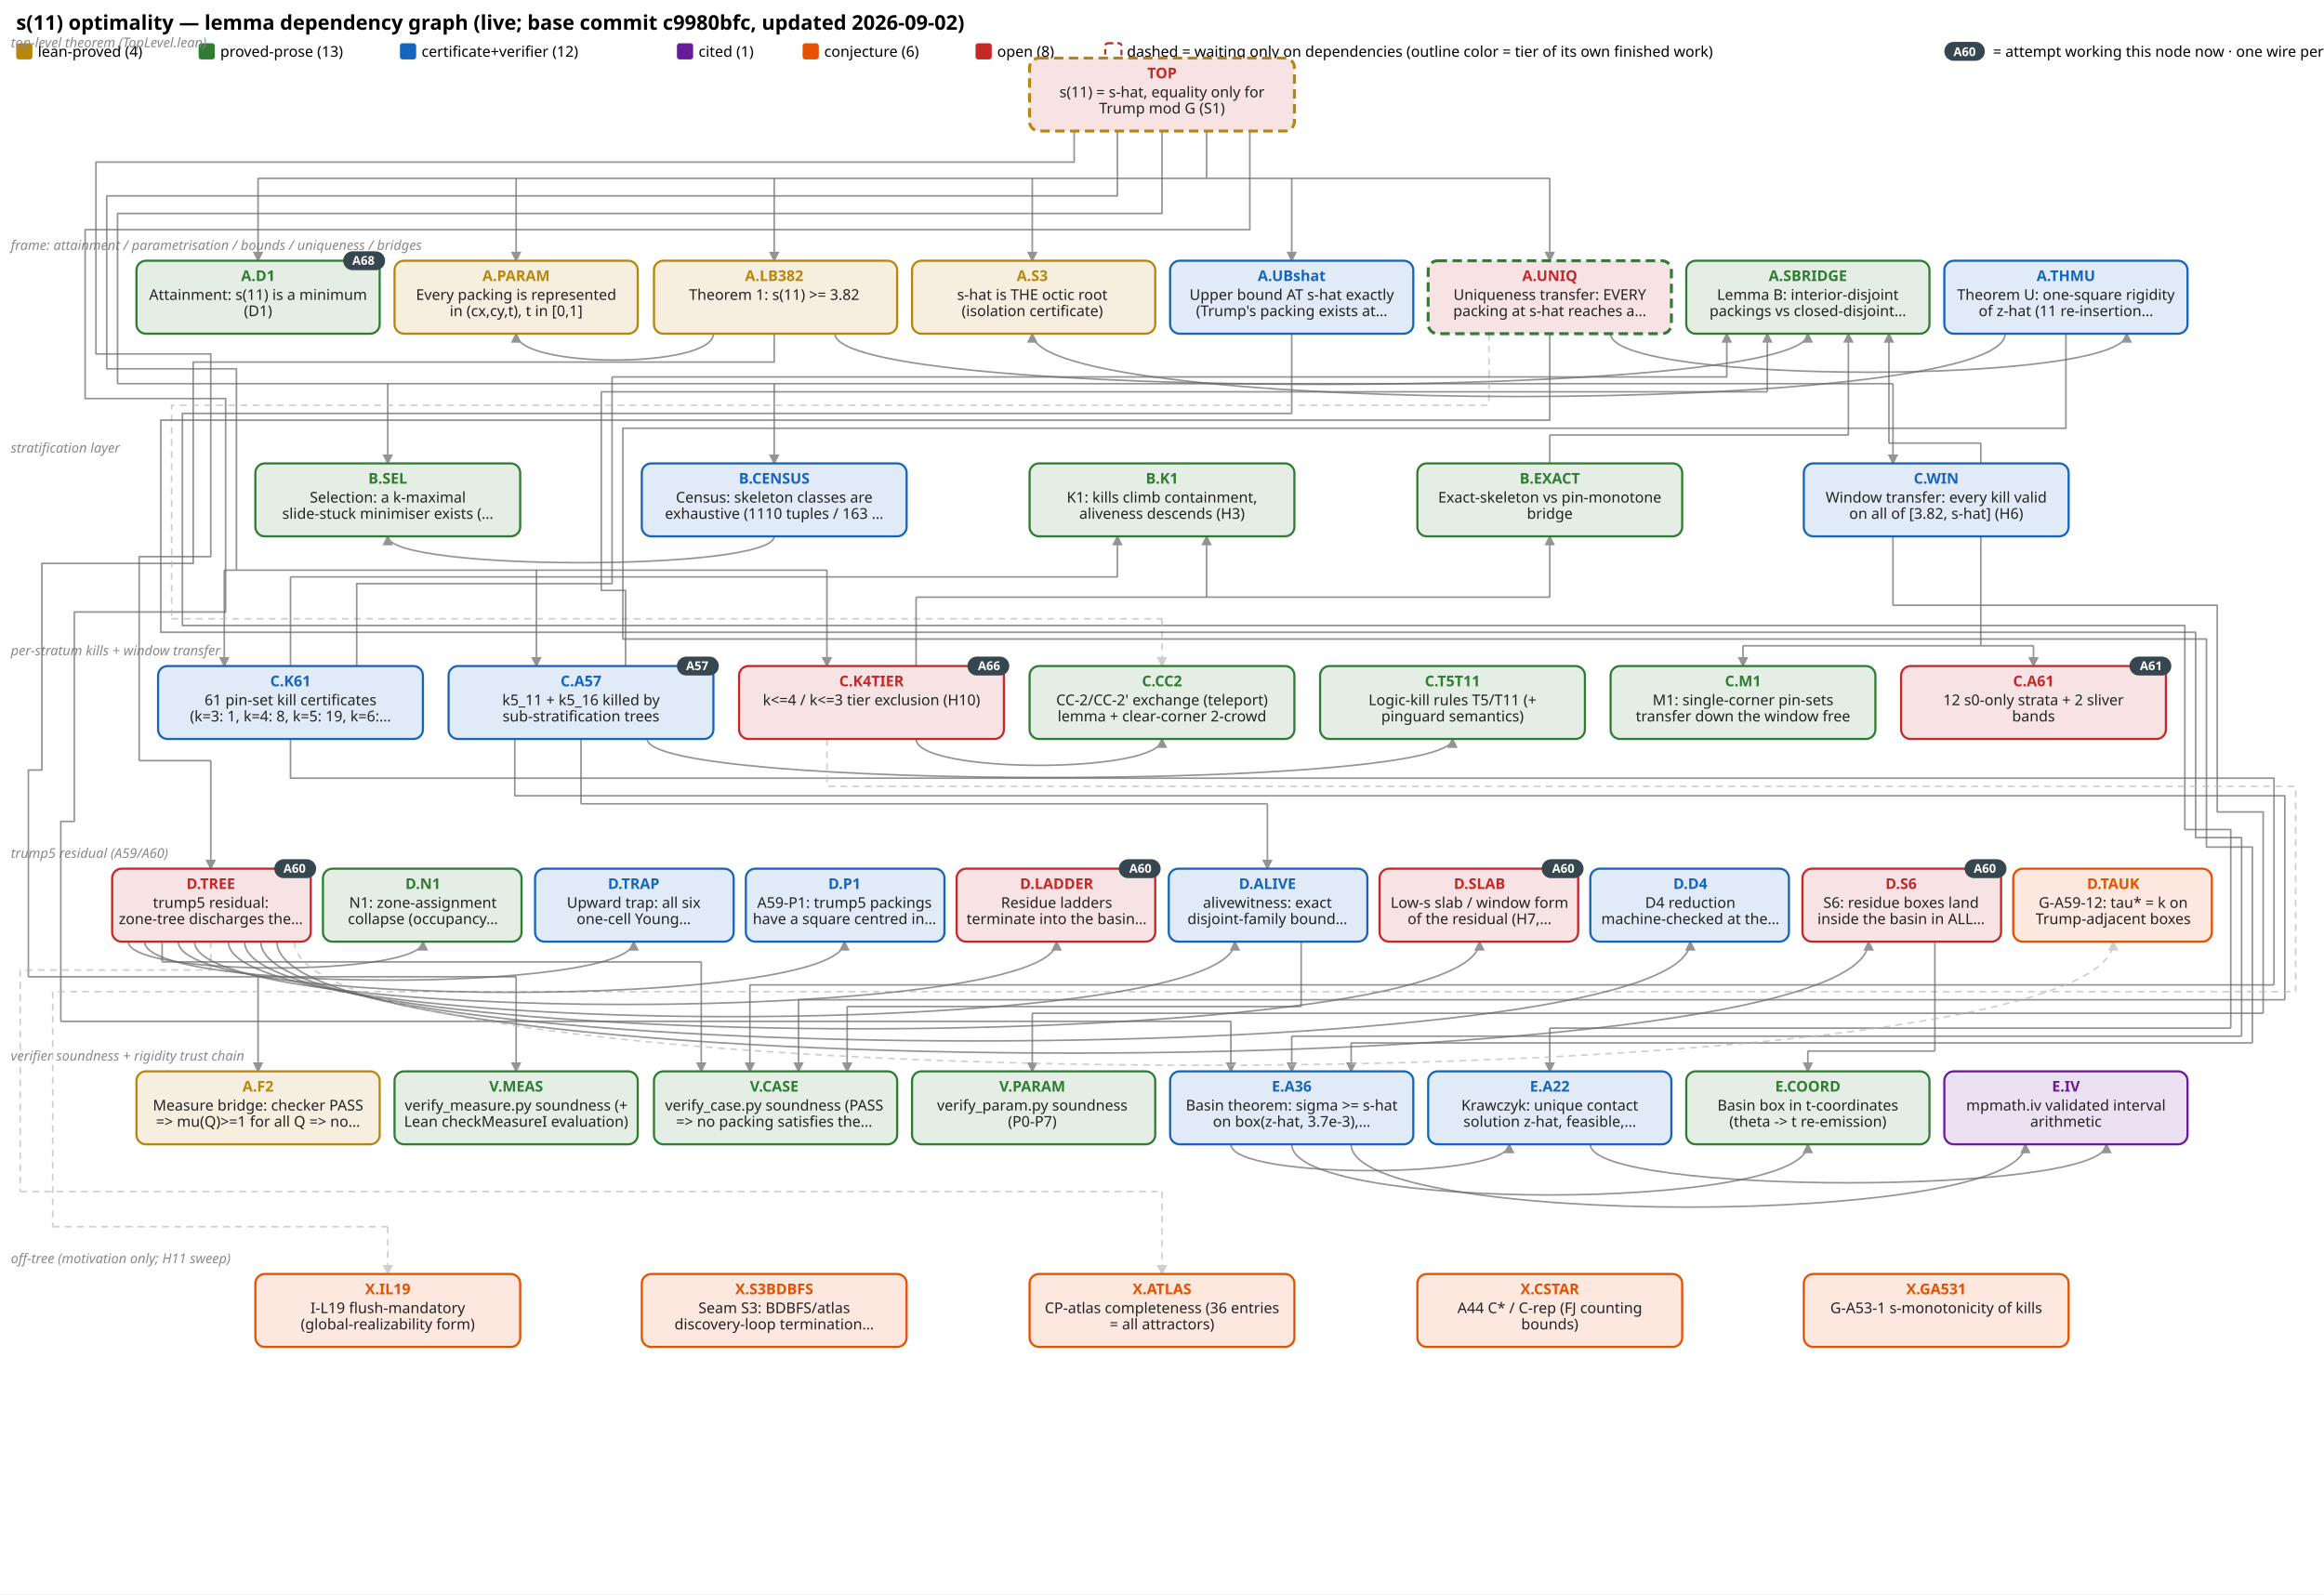
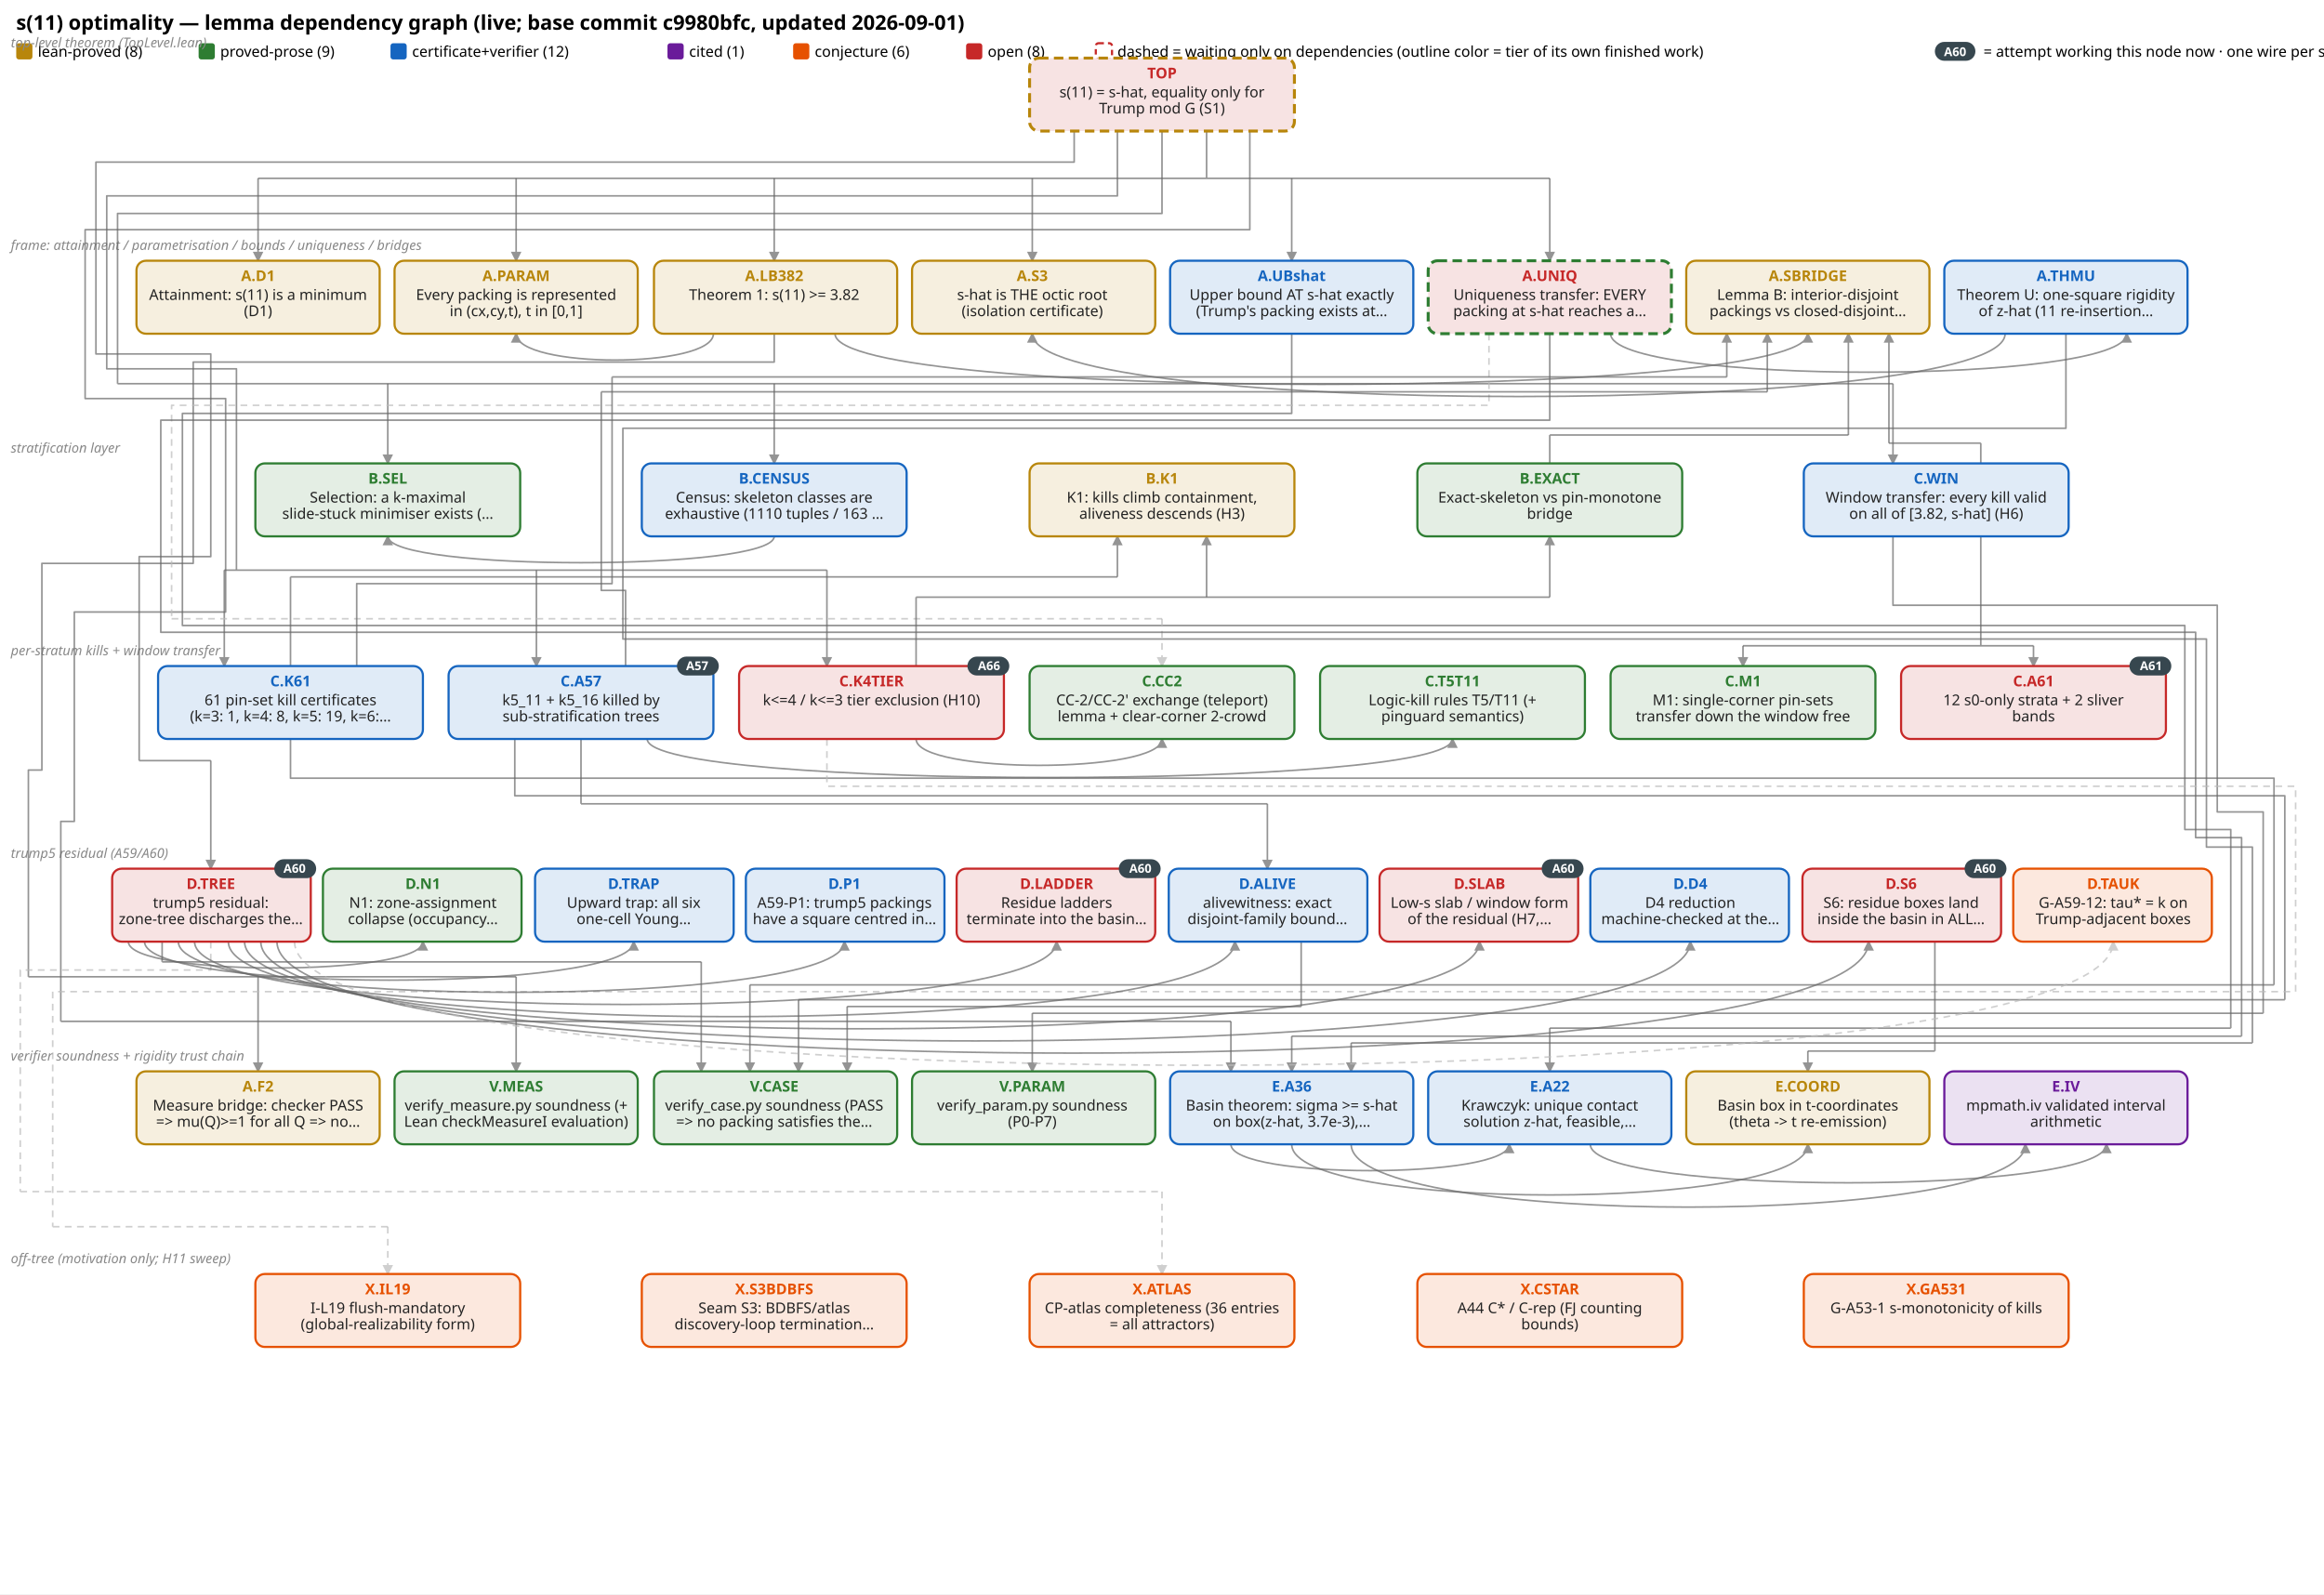
<svg xmlns="http://www.w3.org/2000/svg" width="1720" height="1180" font-family="Segoe UI, sans-serif" font-size="11">
  <defs>
    <marker id="arr" viewBox="0 0 10 10" refX="8.5" refY="5" markerWidth="6.5" markerHeight="6.5" orient="auto-start-reverse">
      <path d="M0,0 L10,5 L0,10 z" fill="#666" />
    </marker>
    <marker id="arrm" viewBox="0 0 10 10" refX="8.5" refY="5" markerWidth="6.5" markerHeight="6.5" orient="auto-start-reverse">
      <path d="M0,0 L10,5 L0,10 z" fill="#bbb" />
    </marker>
  </defs>
  <rect width="1720" height="1180" fill="white" />
-   <text x="12" y="22" font-size="15" font-weight="bold">s(11) optimality — lemma dependency graph (live; base commit c9980bfc, updated 2026-09-02)</text>
+   <text x="12" y="22" font-size="15" font-weight="bold">s(11) optimality — lemma dependency graph (live; base commit c9980bfc, updated 2026-09-01)</text>
  <rect x="12" y="32" width="12" height="12" fill="#b8860b" rx="2" />
-   <text x="28" y="42">lean-proved (4)</text>
+   <text x="28" y="42">lean-proved (8)</text>
  <rect x="147" y="32" width="12" height="12" fill="#2e7d32" rx="2" />
-   <text x="163" y="42">proved-prose (13)</text>
-   <rect x="296" y="32" width="12" height="12" fill="#1565c0" rx="2" />
-   <text x="312" y="42">certificate+verifier (12)</text>
-   <rect x="501" y="32" width="12" height="12" fill="#6a1b9a" rx="2" />
-   <text x="517" y="42">cited (1)</text>
-   <rect x="594" y="32" width="12" height="12" fill="#e65100" rx="2" />
-   <text x="610" y="42">conjecture (6)</text>
-   <rect x="722" y="32" width="12" height="12" fill="#c62828" rx="2" />
-   <text x="738" y="42">open (8)</text>
-   <rect x="818" y="32" width="12" height="12" fill="none" stroke="#c62828" stroke-width="1.6" stroke-dasharray="4,3" rx="2" />
-   <text x="834" y="42">dashed = waiting only on dependencies (outline color = tier of its own finished work)</text>
-   <rect x="1439" y="31" width="30" height="14" rx="7" fill="#37474f" />
-   <text x="1454" y="41.5" text-anchor="middle" fill="white" font-size="9" font-weight="bold">A60</text>
-   <text x="1475" y="42">= attempt working this node now · one wire per source→row · hover for details</text>
+   <text x="163" y="42">proved-prose (9)</text>
+   <rect x="289" y="32" width="12" height="12" fill="#1565c0" rx="2" />
+   <text x="305" y="42">certificate+verifier (12)</text>
+   <rect x="494" y="32" width="12" height="12" fill="#6a1b9a" rx="2" />
+   <text x="510" y="42">cited (1)</text>
+   <rect x="587" y="32" width="12" height="12" fill="#e65100" rx="2" />
+   <text x="603" y="42">conjecture (6)</text>
+   <rect x="715" y="32" width="12" height="12" fill="#c62828" rx="2" />
+   <text x="731" y="42">open (8)</text>
+   <rect x="811" y="32" width="12" height="12" fill="none" stroke="#c62828" stroke-width="1.6" stroke-dasharray="4,3" rx="2" />
+   <text x="827" y="42">dashed = waiting only on dependencies (outline color = tier of its own finished work)</text>
+   <rect x="1432" y="31" width="30" height="14" rx="7" fill="#37474f" />
+   <text x="1447" y="41.5" text-anchor="middle" fill="white" font-size="9" font-weight="bold">A60</text>
+   <text x="1468" y="42">= attempt working this node now · one wire per source→row · hover for details</text>
  <text x="8" y="35.0" font-size="10" fill="#888" font-style="italic">top-level theorem (TopLevel.lean)</text>
  <text x="8" y="185.0" font-size="10" fill="#888" font-style="italic">frame: attainment / parametrisation / bounds / uniqueness / bridges</text>
  <text x="8" y="335.0" font-size="10" fill="#888" font-style="italic">stratification layer</text>
  <text x="8" y="485.0" font-size="10" fill="#888" font-style="italic">per-stratum kills + window transfer</text>
  <text x="8" y="635.0" font-size="10" fill="#888" font-style="italic">trump5 residual (A59/A60)</text>
  <text x="8" y="785.0" font-size="10" fill="#888" font-style="italic">verifier soundness + rigidity trust chain</text>
  <text x="8" y="935.0" font-size="10" fill="#888" font-style="italic">off-tree (motivation only; H11 sweep)</text>
  <g>
    <path d="M 893 97 L 893 132 M 191 132 L 1147 132" fill="none" stroke="#666" stroke-width="1.2" opacity="0.7" stroke-linejoin="round" />
    <path d="M 191 132 L 191 193" fill="none" stroke="#666" stroke-width="1.2" opacity="0.7" marker-end="url(#arr)" />
    <path d="M 382 132 L 382 193" fill="none" stroke="#666" stroke-width="1.2" opacity="0.7" marker-end="url(#arr)" />
    <path d="M 573 132 L 573 193" fill="none" stroke="#666" stroke-width="1.2" opacity="0.7" marker-end="url(#arr)" />
    <path d="M 764 132 L 764 193" fill="none" stroke="#666" stroke-width="1.2" opacity="0.7" marker-end="url(#arr)" />
    <path d="M 956 132 L 956 193" fill="none" stroke="#666" stroke-width="1.2" opacity="0.7" marker-end="url(#arr)" />
    <path d="M 1147 132 L 1147 193" fill="none" stroke="#666" stroke-width="1.2" opacity="0.7" marker-end="url(#arr)" />
  </g>
  <g>
    <path d="M 860 97 L 860 158 L 87 158 L 87 284 M 87 284 L 1401 284" fill="none" stroke="#666" stroke-width="1.2" opacity="0.7" stroke-linejoin="round" />
    <path d="M 287 284 L 287 343" fill="none" stroke="#666" stroke-width="1.2" opacity="0.7" marker-end="url(#arr)" />
    <path d="M 573 284 L 573 343" fill="none" stroke="#666" stroke-width="1.2" opacity="0.7" marker-end="url(#arr)" />
    <path d="M 1401 284 L 1401 343" fill="none" stroke="#666" stroke-width="1.2" opacity="0.7" marker-end="url(#arr)" />
  </g>
  <g>
    <path d="M 827 97 L 827 145 L 79 145 L 79 273 L 175 273 L 175 422 M 166 422 L 612 422" fill="none" stroke="#666" stroke-width="1.2" opacity="0.7" stroke-linejoin="round" />
    <path d="M 166 422 L 166 493" fill="none" stroke="#666" stroke-width="1.2" opacity="0.7" marker-end="url(#arr)" />
    <path d="M 397 422 L 397 493" fill="none" stroke="#666" stroke-width="1.2" opacity="0.7" marker-end="url(#arr)" />
    <path d="M 612 422 L 612 493" fill="none" stroke="#666" stroke-width="1.2" opacity="0.7" marker-end="url(#arr)" />
  </g>
  <g>
    <path d="M 795 97 L 795 120 L 71 120 L 71 262 L 156 262 L 156 412 L 103 412 L 103 563 M 103 563 L 156 563" fill="none" stroke="#666" stroke-width="1.2" opacity="0.7" stroke-linejoin="round" />
    <path d="M 156 563 L 156 643" fill="none" stroke="#666" stroke-width="1.2" opacity="0.7" marker-end="url(#arr)" />
  </g>
  <g>
    <path d="M 925 97 L 925 170 L 63 170 L 63 295 L 167 295 L 167 453 L 55 453 L 55 608 L 45 608 L 45 756 M 45 756 L 911 756" fill="none" stroke="#666" stroke-width="1.2" opacity="0.7" stroke-linejoin="round" />
    <path d="M 911 756 L 911 793" fill="none" stroke="#666" stroke-width="1.2" opacity="0.7" marker-end="url(#arr)" />
  </g>
  <g>
    <path d="M 573 247 L 573 268 L 143 268 L 143 417 L 31 417 L 31 570 L 21 570 L 21 723 M 21 723 L 382 723" fill="none" stroke="#666" stroke-width="1.2" opacity="0.7" stroke-linejoin="round" />
    <path d="M 191 723 L 191 793" fill="none" stroke="#666" stroke-width="1.2" opacity="0.7" marker-end="url(#arr)" />
    <path d="M 382 723 L 382 793" fill="none" stroke="#666" stroke-width="1.2" opacity="0.7" marker-end="url(#arr)" />
  </g>
  <g>
    <path d="M 956 247 L 956 306 L 135 306 L 135 463 L 1617 463 L 1617 614 L 1651 614 L 1651 761 M 1147 761 L 1651 761" fill="none" stroke="#666" stroke-width="1.2" opacity="0.7" stroke-linejoin="round" />
    <path d="M 1147 761 L 1147 793" fill="none" stroke="#666" stroke-width="1.2" opacity="0.7" marker-end="url(#arr)" />
  </g>
  <g>
    <path d="M 1102 247 L 1102 300 L 127 300 L 127 458 M 127 458 L 860 458" fill="none" stroke="#bbb" stroke-width="1.2" stroke-dasharray="5,4" opacity="0.7" stroke-linejoin="round" />
    <path d="M 860 458 L 860 493" fill="none" stroke="#bbb" stroke-width="1.2" stroke-dasharray="5,4" opacity="0.7" marker-end="url(#arrm)" />
  </g>
  <g>
    <path d="M 1147 247 L 1147 311 L 119 311 L 119 468 L 1625 468 L 1625 620 L 1659 620 L 1659 767 M 956 767 L 1659 767" fill="none" stroke="#666" stroke-width="1.2" opacity="0.7" stroke-linejoin="round" />
    <path d="M 956 767 L 956 793" fill="none" stroke="#666" stroke-width="1.2" opacity="0.7" marker-end="url(#arr)" />
  </g>
  <g>
    <path d="M 1529 247 L 1529 317 L 461 317 L 461 473 L 1633 473 L 1633 627 L 1667 627 L 1667 772 M 1000 772 L 1667 772" fill="none" stroke="#666" stroke-width="1.2" opacity="0.7" stroke-linejoin="round" />
    <path d="M 1000 772 L 1000 793" fill="none" stroke="#666" stroke-width="1.2" opacity="0.7" marker-end="url(#arr)" />
  </g>
  <g>
    <path d="M 1147 343 L 1147 322 M 1147 322 L 1368 322" fill="none" stroke="#666" stroke-width="1.2" opacity="0.7" stroke-linejoin="round" />
    <path d="M 1368 322 L 1368 247" fill="none" stroke="#666" stroke-width="1.2" opacity="0.7" marker-end="url(#arr)" />
  </g>
  <g>
    <path d="M 1466 397 L 1466 478 M 1290 478 L 1505 478" fill="none" stroke="#666" stroke-width="1.2" opacity="0.7" stroke-linejoin="round" />
    <path d="M 1290 478 L 1290 493" fill="none" stroke="#666" stroke-width="1.2" opacity="0.7" marker-end="url(#arr)" />
    <path d="M 1505 478 L 1505 493" fill="none" stroke="#666" stroke-width="1.2" opacity="0.7" marker-end="url(#arr)" />
  </g>
  <g>
    <path d="M 1401 397 L 1401 448 L 1641 448 L 1641 601 L 1675 601 L 1675 750 M 764 750 L 1675 750" fill="none" stroke="#666" stroke-width="1.2" opacity="0.7" stroke-linejoin="round" />
    <path d="M 764 750 L 764 793" fill="none" stroke="#666" stroke-width="1.2" opacity="0.7" marker-end="url(#arr)" />
  </g>
  <g>
    <path d="M 1466 343 L 1466 328 M 1398 328 L 1466 328" fill="none" stroke="#666" stroke-width="1.2" opacity="0.7" stroke-linejoin="round" />
    <path d="M 1398 328 L 1398 247" fill="none" stroke="#666" stroke-width="1.2" opacity="0.7" marker-end="url(#arr)" />
  </g>
  <g>
    <path d="M 215 547 L 215 576 L 1683 576 L 1683 729 M 555 729 L 1683 729" fill="none" stroke="#666" stroke-width="1.2" opacity="0.7" stroke-linejoin="round" />
    <path d="M 555 729 L 555 793" fill="none" stroke="#666" stroke-width="1.2" opacity="0.7" marker-end="url(#arr)" />
  </g>
  <g>
    <path d="M 215 493 L 215 427 M 215 427 L 827 427" fill="none" stroke="#666" stroke-width="1.2" opacity="0.7" stroke-linejoin="round" />
    <path d="M 827 427 L 827 397" fill="none" stroke="#666" stroke-width="1.2" opacity="0.7" marker-end="url(#arr)" />
  </g>
  <g>
    <path d="M 264 493 L 264 432 L 453 432 L 453 279 M 453 279 L 1278 279" fill="none" stroke="#666" stroke-width="1.2" opacity="0.7" stroke-linejoin="round" />
    <path d="M 1278 279 L 1278 247" fill="none" stroke="#666" stroke-width="1.2" opacity="0.7" marker-end="url(#arr)" />
  </g>
  <g>
    <path d="M 381 547 L 381 589 L 1691 589 L 1691 740 M 591 740 L 1691 740" fill="none" stroke="#666" stroke-width="1.2" opacity="0.7" stroke-linejoin="round" />
    <path d="M 591 740 L 591 793" fill="none" stroke="#666" stroke-width="1.2" opacity="0.7" marker-end="url(#arr)" />
  </g>
  <g>
    <path d="M 430 547 L 430 595 M 430 595 L 938 595" fill="none" stroke="#666" stroke-width="1.2" opacity="0.7" stroke-linejoin="round" />
    <path d="M 938 595 L 938 643" fill="none" stroke="#666" stroke-width="1.2" opacity="0.7" marker-end="url(#arr)" />
  </g>
  <g>
    <path d="M 463 493 L 463 437 L 445 437 L 445 290 M 445 290 L 1308 290" fill="none" stroke="#666" stroke-width="1.2" opacity="0.7" stroke-linejoin="round" />
    <path d="M 1308 290 L 1308 247" fill="none" stroke="#666" stroke-width="1.2" opacity="0.7" marker-end="url(#arr)" />
  </g>
  <g>
    <path d="M 678 493 L 678 442 M 678 442 L 1147 442" fill="none" stroke="#666" stroke-width="1.2" opacity="0.7" stroke-linejoin="round" />
    <path d="M 893 442 L 893 397" fill="none" stroke="#666" stroke-width="1.2" opacity="0.7" marker-end="url(#arr)" />
    <path d="M 1147 442 L 1147 397" fill="none" stroke="#666" stroke-width="1.2" opacity="0.7" marker-end="url(#arr)" />
  </g>
  <g>
    <path d="M 612 547 L 612 582 L 1699 582 L 1699 734 L 39 734 L 39 908 M 39 908 L 287 908" fill="none" stroke="#bbb" stroke-width="1.2" stroke-dasharray="5,4" opacity="0.7" stroke-linejoin="round" />
    <path d="M 287 908 L 287 943" fill="none" stroke="#bbb" stroke-width="1.2" stroke-dasharray="5,4" opacity="0.7" marker-end="url(#arrm)" />
  </g>
  <g>
    <path d="M 120 697 L 120 712 M 120 712 L 519 712" fill="none" stroke="#666" stroke-width="1.2" opacity="0.7" stroke-linejoin="round" />
    <path d="M 519 712 L 519 793" fill="none" stroke="#666" stroke-width="1.2" opacity="0.7" marker-end="url(#arr)" />
  </g>
  <g>
    <path d="M 156 697 L 156 718 L 15 718 L 15 882 M 15 882 L 860 882" fill="none" stroke="#bbb" stroke-width="1.2" stroke-dasharray="5,4" opacity="0.7" stroke-linejoin="round" />
    <path d="M 860 882 L 860 943" fill="none" stroke="#bbb" stroke-width="1.2" stroke-dasharray="5,4" opacity="0.7" marker-end="url(#arrm)" />
  </g>
  <g>
    <path d="M 963 697 L 963 745 M 627 745 L 963 745" fill="none" stroke="#666" stroke-width="1.2" opacity="0.7" stroke-linejoin="round" />
    <path d="M 627 745 L 627 793" fill="none" stroke="#666" stroke-width="1.2" opacity="0.7" marker-end="url(#arr)" />
  </g>
  <g>
    <path d="M 1432 697 L 1432 778 M 1338 778 L 1432 778" fill="none" stroke="#666" stroke-width="1.2" opacity="0.7" stroke-linejoin="round" />
    <path d="M 1338 778 L 1338 793" fill="none" stroke="#666" stroke-width="1.2" opacity="0.7" marker-end="url(#arr)" />
  </g>
  <g>
    <path d="M 528 247 C 528 273 382 273 382 247" fill="none" stroke="#666" stroke-width="1.2" opacity="0.7" marker-end="url(#arr)" />
  </g>
  <g>
    <path d="M 573 397 C 573 423 287 423 287 397" fill="none" stroke="#666" stroke-width="1.2" opacity="0.7" marker-end="url(#arr)" />
  </g>
  <g>
    <path d="M 479 547 C 479 585 1075 585 1075 547" fill="none" stroke="#666" stroke-width="1.2" opacity="0.7" marker-end="url(#arr)" />
  </g>
  <g>
    <path d="M 678 547 C 678 573 860 573 860 547" fill="none" stroke="#666" stroke-width="1.2" opacity="0.7" marker-end="url(#arr)" />
  </g>
  <g>
    <path d="M 95 697 C 95 723 313 723 313 697" fill="none" stroke="#666" stroke-width="1.2" opacity="0.7" marker-end="url(#arr)" />
  </g>
  <g>
    <path d="M 107 697 C 107 735 469 735 469 697" fill="none" stroke="#666" stroke-width="1.2" opacity="0.7" marker-end="url(#arr)" />
  </g>
  <g>
    <path d="M 132 697 C 132 747 625 747 625 697" fill="none" stroke="#666" stroke-width="1.2" opacity="0.7" marker-end="url(#arr)" />
  </g>
  <g>
    <path d="M 144 697 C 144 759 782 759 782 697" fill="none" stroke="#666" stroke-width="1.2" opacity="0.7" marker-end="url(#arr)" />
  </g>
  <g>
    <path d="M 169 697 C 169 771 914 771 914 697" fill="none" stroke="#666" stroke-width="1.2" opacity="0.7" marker-end="url(#arr)" />
  </g>
  <g>
    <path d="M 181 697 C 181 783 1095 783 1095 697" fill="none" stroke="#666" stroke-width="1.2" opacity="0.7" marker-end="url(#arr)" />
  </g>
  <g>
    <path d="M 193 697 C 193 795 1251 795 1251 697" fill="none" stroke="#666" stroke-width="1.2" opacity="0.7" marker-end="url(#arr)" />
  </g>
  <g>
    <path d="M 205 697 C 205 807 1383 807 1383 697" fill="none" stroke="#666" stroke-width="1.2" opacity="0.7" marker-end="url(#arr)" />
  </g>
  <g>
    <path d="M 218 697 C 218 819 1564 819 1564 697" fill="none" stroke="#bbb" stroke-width="1.2" stroke-dasharray="5,4" opacity="0.7" marker-end="url(#arrm)" />
  </g>
  <g>
    <path d="M 911 847 C 911 873 1117 873 1117 847" fill="none" stroke="#666" stroke-width="1.2" opacity="0.7" marker-end="url(#arr)" />
  </g>
  <g>
    <path d="M 1000 847 C 1000 909 1499 909 1499 847" fill="none" stroke="#666" stroke-width="1.2" opacity="0.7" marker-end="url(#arr)" />
  </g>
  <g>
    <path d="M 956 847 C 956 897 1338 897 1338 847" fill="none" stroke="#666" stroke-width="1.2" opacity="0.7" marker-end="url(#arr)" />
  </g>
  <g>
    <path d="M 1177 847 C 1177 885 1559 885 1559 847" fill="none" stroke="#666" stroke-width="1.2" opacity="0.7" marker-end="url(#arr)" />
  </g>
  <g>
    <path d="M 618 247 C 618 297 1338 297 1338 247" fill="none" stroke="#666" stroke-width="1.2" opacity="0.7" marker-end="url(#arr)" />
  </g>
  <g>
    <path d="M 1192 247 C 1192 285 1574 285 1574 247" fill="none" stroke="#666" stroke-width="1.2" opacity="0.7" marker-end="url(#arr)" />
  </g>
  <g>
    <path d="M 1484 247 C 1484 309 764 309 764 247" fill="none" stroke="#666" stroke-width="1.2" opacity="0.7" marker-end="url(#arr)" />
  </g>
  <g>
    <rect x="762" y="43" width="196" height="54" rx="7" fill="white" />
    <rect x="762" y="43" width="196" height="54" rx="7" fill="#c62828" fill-opacity="0.13" stroke="#b8860b" stroke-width="2.2" stroke-dasharray="7,4" />
    <text x="860" y="58" text-anchor="middle" font-weight="bold" fill="#c62828">TOP</text>
    <text x="860" y="72" text-anchor="middle" fill="#222">s(11) = s-hat, equality only for</text>
    <text x="860" y="84" text-anchor="middle" fill="#222">Trump mod G (S1)</text>
  </g>
  <g>
    <rect x="101" y="193" width="180" height="54" rx="7" fill="white" />
-     <rect x="101" y="193" width="180" height="54" rx="7" fill="#2e7d32" fill-opacity="0.13" stroke="#2e7d32" stroke-width="1.6" />
-     <text x="191" y="208" text-anchor="middle" font-weight="bold" fill="#2e7d32">A.D1</text>
+     <rect x="101" y="193" width="180" height="54" rx="7" fill="#b8860b" fill-opacity="0.13" stroke="#b8860b" stroke-width="1.6" />
+     <text x="191" y="208" text-anchor="middle" font-weight="bold" fill="#b8860b">A.D1</text>
    <text x="191" y="222" text-anchor="middle" fill="#222">Attainment: s(11) is a minimum</text>
    <text x="191" y="234" text-anchor="middle" fill="#222">(D1)</text>
-     <rect x="254" y="186" width="31" height="14" rx="7" fill="#37474f" />
-     <text x="269" y="196" text-anchor="middle" fill="white" font-size="9" font-weight="bold">A68</text>
  </g>
  <g>
    <rect x="292" y="193" width="180" height="54" rx="7" fill="white" />
    <rect x="292" y="193" width="180" height="54" rx="7" fill="#b8860b" fill-opacity="0.13" stroke="#b8860b" stroke-width="1.6" />
    <text x="382" y="208" text-anchor="middle" font-weight="bold" fill="#b8860b">A.PARAM</text>
    <text x="382" y="222" text-anchor="middle" fill="#222">Every packing is represented</text>
    <text x="382" y="234" text-anchor="middle" fill="#222">in (cx,cy,t), t in [0,1]</text>
  </g>
  <g>
    <rect x="484" y="193" width="180" height="54" rx="7" fill="white" />
    <rect x="484" y="193" width="180" height="54" rx="7" fill="#b8860b" fill-opacity="0.13" stroke="#b8860b" stroke-width="1.6" />
    <text x="573" y="208" text-anchor="middle" font-weight="bold" fill="#b8860b">A.LB382</text>
    <text x="573" y="222" text-anchor="middle" fill="#222">Theorem 1: s(11) &gt;= 3.82</text>
  </g>
  <g>
    <rect x="675" y="193" width="180" height="54" rx="7" fill="white" />
    <rect x="675" y="193" width="180" height="54" rx="7" fill="#b8860b" fill-opacity="0.13" stroke="#b8860b" stroke-width="1.6" />
    <text x="764" y="208" text-anchor="middle" font-weight="bold" fill="#b8860b">A.S3</text>
    <text x="764" y="222" text-anchor="middle" fill="#222">s-hat is THE octic root</text>
    <text x="764" y="234" text-anchor="middle" fill="#222">(isolation certificate)</text>
  </g>
  <g>
    <rect x="866" y="193" width="180" height="54" rx="7" fill="white" />
    <rect x="866" y="193" width="180" height="54" rx="7" fill="#1565c0" fill-opacity="0.13" stroke="#1565c0" stroke-width="1.6" />
    <text x="956" y="208" text-anchor="middle" font-weight="bold" fill="#1565c0">A.UBshat</text>
    <text x="956" y="222" text-anchor="middle" fill="#222">Upper bound AT s-hat exactly</text>
    <text x="956" y="234" text-anchor="middle" fill="#222">(Trump's packing exists at…</text>
  </g>
  <g>
    <rect x="1057" y="193" width="180" height="54" rx="7" fill="white" />
    <rect x="1057" y="193" width="180" height="54" rx="7" fill="#c62828" fill-opacity="0.13" stroke="#2e7d32" stroke-width="2.2" stroke-dasharray="7,4" />
    <text x="1147" y="208" text-anchor="middle" font-weight="bold" fill="#c62828">A.UNIQ</text>
    <text x="1147" y="222" text-anchor="middle" fill="#222">Uniqueness transfer: EVERY</text>
    <text x="1147" y="234" text-anchor="middle" fill="#222">packing at s-hat reaches a…</text>
  </g>
  <g>
    <rect x="1248" y="193" width="180" height="54" rx="7" fill="white" />
-     <rect x="1248" y="193" width="180" height="54" rx="7" fill="#2e7d32" fill-opacity="0.13" stroke="#2e7d32" stroke-width="1.6" />
-     <text x="1338" y="208" text-anchor="middle" font-weight="bold" fill="#2e7d32">A.SBRIDGE</text>
+     <rect x="1248" y="193" width="180" height="54" rx="7" fill="#b8860b" fill-opacity="0.13" stroke="#b8860b" stroke-width="1.6" />
+     <text x="1338" y="208" text-anchor="middle" font-weight="bold" fill="#b8860b">A.SBRIDGE</text>
    <text x="1338" y="222" text-anchor="middle" fill="#222">Lemma B: interior-disjoint</text>
    <text x="1338" y="234" text-anchor="middle" fill="#222">packings vs closed-disjoint…</text>
  </g>
  <g>
    <rect x="1439" y="193" width="180" height="54" rx="7" fill="white" />
    <rect x="1439" y="193" width="180" height="54" rx="7" fill="#1565c0" fill-opacity="0.13" stroke="#1565c0" stroke-width="1.6" />
    <text x="1529" y="208" text-anchor="middle" font-weight="bold" fill="#1565c0">A.THMU</text>
    <text x="1529" y="222" text-anchor="middle" fill="#222">Theorem U: one-square rigidity</text>
    <text x="1529" y="234" text-anchor="middle" fill="#222">of z-hat (11 re-insertion…</text>
  </g>
  <g>
    <rect x="189" y="343" width="196" height="54" rx="7" fill="white" />
    <rect x="189" y="343" width="196" height="54" rx="7" fill="#2e7d32" fill-opacity="0.13" stroke="#2e7d32" stroke-width="1.6" />
    <text x="287" y="358" text-anchor="middle" font-weight="bold" fill="#2e7d32">B.SEL</text>
    <text x="287" y="372" text-anchor="middle" fill="#222">Selection: a k-maximal</text>
    <text x="287" y="384" text-anchor="middle" fill="#222">slide-stuck minimiser exists (…</text>
  </g>
  <g>
    <rect x="475" y="343" width="196" height="54" rx="7" fill="white" />
    <rect x="475" y="343" width="196" height="54" rx="7" fill="#1565c0" fill-opacity="0.13" stroke="#1565c0" stroke-width="1.6" />
    <text x="573" y="358" text-anchor="middle" font-weight="bold" fill="#1565c0">B.CENSUS</text>
    <text x="573" y="372" text-anchor="middle" fill="#222">Census: skeleton classes are</text>
    <text x="573" y="384" text-anchor="middle" fill="#222">exhaustive (1110 tuples / 163 …</text>
  </g>
  <g>
    <rect x="762" y="343" width="196" height="54" rx="7" fill="white" />
-     <rect x="762" y="343" width="196" height="54" rx="7" fill="#2e7d32" fill-opacity="0.13" stroke="#2e7d32" stroke-width="1.6" />
-     <text x="860" y="358" text-anchor="middle" font-weight="bold" fill="#2e7d32">B.K1</text>
+     <rect x="762" y="343" width="196" height="54" rx="7" fill="#b8860b" fill-opacity="0.13" stroke="#b8860b" stroke-width="1.6" />
+     <text x="860" y="358" text-anchor="middle" font-weight="bold" fill="#b8860b">B.K1</text>
    <text x="860" y="372" text-anchor="middle" fill="#222">K1: kills climb containment,</text>
    <text x="860" y="384" text-anchor="middle" fill="#222">aliveness descends (H3)</text>
  </g>
  <g>
    <rect x="1049" y="343" width="196" height="54" rx="7" fill="white" />
    <rect x="1049" y="343" width="196" height="54" rx="7" fill="#2e7d32" fill-opacity="0.13" stroke="#2e7d32" stroke-width="1.6" />
    <text x="1147" y="358" text-anchor="middle" font-weight="bold" fill="#2e7d32">B.EXACT</text>
    <text x="1147" y="372" text-anchor="middle" fill="#222">Exact-skeleton vs pin-monotone</text>
    <text x="1147" y="384" text-anchor="middle" fill="#222">bridge</text>
  </g>
  <g>
    <rect x="1335" y="343" width="196" height="54" rx="7" fill="white" />
    <rect x="1335" y="343" width="196" height="54" rx="7" fill="#1565c0" fill-opacity="0.13" stroke="#1565c0" stroke-width="1.6" />
    <text x="1433" y="358" text-anchor="middle" font-weight="bold" fill="#1565c0">C.WIN</text>
    <text x="1433" y="372" text-anchor="middle" fill="#222">Window transfer: every kill valid</text>
    <text x="1433" y="384" text-anchor="middle" fill="#222">on all of [3.82, s-hat] (H6)</text>
  </g>
  <g>
    <rect x="117" y="493" width="196" height="54" rx="7" fill="white" />
    <rect x="117" y="493" width="196" height="54" rx="7" fill="#1565c0" fill-opacity="0.13" stroke="#1565c0" stroke-width="1.6" />
    <text x="215" y="508" text-anchor="middle" font-weight="bold" fill="#1565c0">C.K61</text>
    <text x="215" y="522" text-anchor="middle" fill="#222">61 pin-set kill certificates</text>
    <text x="215" y="534" text-anchor="middle" fill="#222">(k=3: 1, k=4: 8, k=5: 19, k=6:…</text>
  </g>
  <g>
    <rect x="332" y="493" width="196" height="54" rx="7" fill="white" />
    <rect x="332" y="493" width="196" height="54" rx="7" fill="#1565c0" fill-opacity="0.13" stroke="#1565c0" stroke-width="1.6" />
    <text x="430" y="508" text-anchor="middle" font-weight="bold" fill="#1565c0">C.A57</text>
    <text x="430" y="522" text-anchor="middle" fill="#222">k5_11 + k5_16 killed by</text>
    <text x="430" y="534" text-anchor="middle" fill="#222">sub-stratification trees</text>
    <rect x="501" y="486" width="31" height="14" rx="7" fill="#37474f" />
    <text x="516" y="496" text-anchor="middle" fill="white" font-size="9" font-weight="bold">A57</text>
  </g>
  <g>
    <rect x="547" y="493" width="196" height="54" rx="7" fill="white" />
    <rect x="547" y="493" width="196" height="54" rx="7" fill="#c62828" fill-opacity="0.13" stroke="#c62828" stroke-width="1.6" />
    <text x="645" y="508" text-anchor="middle" font-weight="bold" fill="#c62828">C.K4TIER</text>
    <text x="645" y="522" text-anchor="middle" fill="#222">k&lt;=4 / k&lt;=3 tier exclusion (H10)</text>
    <rect x="716" y="486" width="31" height="14" rx="7" fill="#37474f" />
    <text x="732" y="496" text-anchor="middle" fill="white" font-size="9" font-weight="bold">A66</text>
  </g>
  <g>
    <rect x="762" y="493" width="196" height="54" rx="7" fill="white" />
    <rect x="762" y="493" width="196" height="54" rx="7" fill="#2e7d32" fill-opacity="0.13" stroke="#2e7d32" stroke-width="1.6" />
    <text x="860" y="508" text-anchor="middle" font-weight="bold" fill="#2e7d32">C.CC2</text>
    <text x="860" y="522" text-anchor="middle" fill="#222">CC-2/CC-2' exchange (teleport)</text>
    <text x="860" y="534" text-anchor="middle" fill="#222">lemma + clear-corner 2-crowd</text>
  </g>
  <g>
    <rect x="977" y="493" width="196" height="54" rx="7" fill="white" />
    <rect x="977" y="493" width="196" height="54" rx="7" fill="#2e7d32" fill-opacity="0.13" stroke="#2e7d32" stroke-width="1.6" />
    <text x="1075" y="508" text-anchor="middle" font-weight="bold" fill="#2e7d32">C.T5T11</text>
    <text x="1075" y="522" text-anchor="middle" fill="#222">Logic-kill rules T5/T11 (+</text>
    <text x="1075" y="534" text-anchor="middle" fill="#222">pinguard semantics)</text>
  </g>
  <g>
    <rect x="1192" y="493" width="196" height="54" rx="7" fill="white" />
    <rect x="1192" y="493" width="196" height="54" rx="7" fill="#2e7d32" fill-opacity="0.13" stroke="#2e7d32" stroke-width="1.6" />
    <text x="1290" y="508" text-anchor="middle" font-weight="bold" fill="#2e7d32">C.M1</text>
    <text x="1290" y="522" text-anchor="middle" fill="#222">M1: single-corner pin-sets</text>
    <text x="1290" y="534" text-anchor="middle" fill="#222">transfer down the window free</text>
  </g>
  <g>
    <rect x="1407" y="493" width="196" height="54" rx="7" fill="white" />
    <rect x="1407" y="493" width="196" height="54" rx="7" fill="#c62828" fill-opacity="0.13" stroke="#c62828" stroke-width="1.6" />
    <text x="1505" y="508" text-anchor="middle" font-weight="bold" fill="#c62828">C.A61</text>
    <text x="1505" y="522" text-anchor="middle" fill="#222">12 s0-only strata + 2 sliver</text>
    <text x="1505" y="534" text-anchor="middle" fill="#222">bands</text>
    <rect x="1576" y="486" width="31" height="14" rx="7" fill="#37474f" />
    <text x="1592" y="496" text-anchor="middle" fill="white" font-size="9" font-weight="bold">A61</text>
  </g>
  <g>
    <rect x="83" y="643" width="147" height="54" rx="7" fill="white" />
    <rect x="83" y="643" width="147" height="54" rx="7" fill="#c62828" fill-opacity="0.13" stroke="#c62828" stroke-width="1.6" />
    <text x="156" y="658" text-anchor="middle" font-weight="bold" fill="#c62828">D.TREE</text>
    <text x="156" y="672" text-anchor="middle" fill="#222">trump5 residual:</text>
    <text x="156" y="684" text-anchor="middle" fill="#222">zone-tree discharges the…</text>
    <rect x="203" y="636" width="31" height="14" rx="7" fill="#37474f" />
    <text x="218" y="646" text-anchor="middle" fill="white" font-size="9" font-weight="bold">A60</text>
  </g>
  <g>
    <rect x="239" y="643" width="147" height="54" rx="7" fill="white" />
    <rect x="239" y="643" width="147" height="54" rx="7" fill="#2e7d32" fill-opacity="0.13" stroke="#2e7d32" stroke-width="1.6" />
    <text x="313" y="658" text-anchor="middle" font-weight="bold" fill="#2e7d32">D.N1</text>
    <text x="313" y="672" text-anchor="middle" fill="#222">N1: zone-assignment</text>
    <text x="313" y="684" text-anchor="middle" fill="#222">collapse (occupancy…</text>
  </g>
  <g>
    <rect x="396" y="643" width="147" height="54" rx="7" fill="white" />
    <rect x="396" y="643" width="147" height="54" rx="7" fill="#1565c0" fill-opacity="0.13" stroke="#1565c0" stroke-width="1.6" />
    <text x="469" y="658" text-anchor="middle" font-weight="bold" fill="#1565c0">D.TRAP</text>
    <text x="469" y="672" text-anchor="middle" fill="#222">Upward trap: all six</text>
    <text x="469" y="684" text-anchor="middle" fill="#222">one-cell Young…</text>
  </g>
  <g>
    <rect x="552" y="643" width="147" height="54" rx="7" fill="white" />
    <rect x="552" y="643" width="147" height="54" rx="7" fill="#1565c0" fill-opacity="0.13" stroke="#1565c0" stroke-width="1.6" />
    <text x="625" y="658" text-anchor="middle" font-weight="bold" fill="#1565c0">D.P1</text>
    <text x="625" y="672" text-anchor="middle" fill="#222">A59-P1: trump5 packings</text>
    <text x="625" y="684" text-anchor="middle" fill="#222">have a square centred in…</text>
  </g>
  <g>
    <rect x="708" y="643" width="147" height="54" rx="7" fill="white" />
    <rect x="708" y="643" width="147" height="54" rx="7" fill="#c62828" fill-opacity="0.13" stroke="#c62828" stroke-width="1.6" />
    <text x="782" y="658" text-anchor="middle" font-weight="bold" fill="#c62828">D.LADDER</text>
    <text x="782" y="672" text-anchor="middle" fill="#222">Residue ladders</text>
    <text x="782" y="684" text-anchor="middle" fill="#222">terminate into the basin…</text>
    <rect x="828" y="636" width="31" height="14" rx="7" fill="#37474f" />
    <text x="844" y="646" text-anchor="middle" fill="white" font-size="9" font-weight="bold">A60</text>
  </g>
  <g>
    <rect x="865" y="643" width="147" height="54" rx="7" fill="white" />
    <rect x="865" y="643" width="147" height="54" rx="7" fill="#1565c0" fill-opacity="0.13" stroke="#1565c0" stroke-width="1.6" />
    <text x="938" y="658" text-anchor="middle" font-weight="bold" fill="#1565c0">D.ALIVE</text>
    <text x="938" y="672" text-anchor="middle" fill="#222">alivewitness: exact</text>
    <text x="938" y="684" text-anchor="middle" fill="#222">disjoint-family bound…</text>
  </g>
  <g>
    <rect x="1021" y="643" width="147" height="54" rx="7" fill="white" />
    <rect x="1021" y="643" width="147" height="54" rx="7" fill="#c62828" fill-opacity="0.13" stroke="#c62828" stroke-width="1.6" />
    <text x="1095" y="658" text-anchor="middle" font-weight="bold" fill="#c62828">D.SLAB</text>
    <text x="1095" y="672" text-anchor="middle" fill="#222">Low-s slab / window form</text>
    <text x="1095" y="684" text-anchor="middle" fill="#222">of the residual (H7,…</text>
    <rect x="1141" y="636" width="31" height="14" rx="7" fill="#37474f" />
    <text x="1157" y="646" text-anchor="middle" fill="white" font-size="9" font-weight="bold">A60</text>
  </g>
  <g>
    <rect x="1177" y="643" width="147" height="54" rx="7" fill="white" />
    <rect x="1177" y="643" width="147" height="54" rx="7" fill="#1565c0" fill-opacity="0.13" stroke="#1565c0" stroke-width="1.6" />
    <text x="1251" y="658" text-anchor="middle" font-weight="bold" fill="#1565c0">D.D4</text>
    <text x="1251" y="672" text-anchor="middle" fill="#222">D4 reduction</text>
    <text x="1251" y="684" text-anchor="middle" fill="#222">machine-checked at the…</text>
  </g>
  <g>
    <rect x="1334" y="643" width="147" height="54" rx="7" fill="white" />
    <rect x="1334" y="643" width="147" height="54" rx="7" fill="#c62828" fill-opacity="0.13" stroke="#c62828" stroke-width="1.6" />
    <text x="1407" y="658" text-anchor="middle" font-weight="bold" fill="#c62828">D.S6</text>
    <text x="1407" y="672" text-anchor="middle" fill="#222">S6: residue boxes land</text>
    <text x="1407" y="684" text-anchor="middle" fill="#222">inside the basin in ALL…</text>
    <rect x="1454" y="636" width="31" height="14" rx="7" fill="#37474f" />
    <text x="1469" y="646" text-anchor="middle" fill="white" font-size="9" font-weight="bold">A60</text>
  </g>
  <g>
    <rect x="1490" y="643" width="147" height="54" rx="7" fill="white" />
    <rect x="1490" y="643" width="147" height="54" rx="7" fill="#e65100" fill-opacity="0.13" stroke="#e65100" stroke-width="1.6" />
    <text x="1564" y="658" text-anchor="middle" font-weight="bold" fill="#e65100">D.TAUK</text>
    <text x="1564" y="672" text-anchor="middle" fill="#222">G-A59-12: tau* = k on</text>
    <text x="1564" y="684" text-anchor="middle" fill="#222">Trump-adjacent boxes</text>
  </g>
  <g>
    <rect x="101" y="793" width="180" height="54" rx="7" fill="white" />
    <rect x="101" y="793" width="180" height="54" rx="7" fill="#b8860b" fill-opacity="0.13" stroke="#b8860b" stroke-width="1.6" />
    <text x="191" y="808" text-anchor="middle" font-weight="bold" fill="#b8860b">A.F2</text>
    <text x="191" y="822" text-anchor="middle" fill="#222">Measure bridge: checker PASS</text>
    <text x="191" y="834" text-anchor="middle" fill="#222">=&gt; mu(Q)&gt;=1 for all Q =&gt; no…</text>
  </g>
  <g>
    <rect x="292" y="793" width="180" height="54" rx="7" fill="white" />
    <rect x="292" y="793" width="180" height="54" rx="7" fill="#2e7d32" fill-opacity="0.13" stroke="#2e7d32" stroke-width="1.6" />
    <text x="382" y="808" text-anchor="middle" font-weight="bold" fill="#2e7d32">V.MEAS</text>
    <text x="382" y="822" text-anchor="middle" fill="#222">verify_measure.py soundness (+</text>
    <text x="382" y="834" text-anchor="middle" fill="#222">Lean checkMeasureI evaluation)</text>
  </g>
  <g>
    <rect x="484" y="793" width="180" height="54" rx="7" fill="white" />
    <rect x="484" y="793" width="180" height="54" rx="7" fill="#2e7d32" fill-opacity="0.13" stroke="#2e7d32" stroke-width="1.6" />
    <text x="573" y="808" text-anchor="middle" font-weight="bold" fill="#2e7d32">V.CASE</text>
    <text x="573" y="822" text-anchor="middle" fill="#222">verify_case.py soundness (PASS</text>
    <text x="573" y="834" text-anchor="middle" fill="#222">=&gt; no packing satisfies the…</text>
  </g>
  <g>
    <rect x="675" y="793" width="180" height="54" rx="7" fill="white" />
    <rect x="675" y="793" width="180" height="54" rx="7" fill="#2e7d32" fill-opacity="0.13" stroke="#2e7d32" stroke-width="1.6" />
    <text x="764" y="808" text-anchor="middle" font-weight="bold" fill="#2e7d32">V.PARAM</text>
    <text x="764" y="822" text-anchor="middle" fill="#222">verify_param.py soundness</text>
    <text x="764" y="834" text-anchor="middle" fill="#222">(P0-P7)</text>
  </g>
  <g>
    <rect x="866" y="793" width="180" height="54" rx="7" fill="white" />
    <rect x="866" y="793" width="180" height="54" rx="7" fill="#1565c0" fill-opacity="0.13" stroke="#1565c0" stroke-width="1.6" />
    <text x="956" y="808" text-anchor="middle" font-weight="bold" fill="#1565c0">E.A36</text>
    <text x="956" y="822" text-anchor="middle" fill="#222">Basin theorem: sigma &gt;= s-hat</text>
    <text x="956" y="834" text-anchor="middle" fill="#222">on box(z-hat, 3.7e-3),…</text>
  </g>
  <g>
    <rect x="1057" y="793" width="180" height="54" rx="7" fill="white" />
    <rect x="1057" y="793" width="180" height="54" rx="7" fill="#1565c0" fill-opacity="0.13" stroke="#1565c0" stroke-width="1.6" />
    <text x="1147" y="808" text-anchor="middle" font-weight="bold" fill="#1565c0">E.A22</text>
    <text x="1147" y="822" text-anchor="middle" fill="#222">Krawczyk: unique contact</text>
    <text x="1147" y="834" text-anchor="middle" fill="#222">solution z-hat, feasible,…</text>
  </g>
  <g>
    <rect x="1248" y="793" width="180" height="54" rx="7" fill="white" />
-     <rect x="1248" y="793" width="180" height="54" rx="7" fill="#2e7d32" fill-opacity="0.13" stroke="#2e7d32" stroke-width="1.6" />
-     <text x="1338" y="808" text-anchor="middle" font-weight="bold" fill="#2e7d32">E.COORD</text>
+     <rect x="1248" y="793" width="180" height="54" rx="7" fill="#b8860b" fill-opacity="0.13" stroke="#b8860b" stroke-width="1.6" />
+     <text x="1338" y="808" text-anchor="middle" font-weight="bold" fill="#b8860b">E.COORD</text>
    <text x="1338" y="822" text-anchor="middle" fill="#222">Basin box in t-coordinates</text>
    <text x="1338" y="834" text-anchor="middle" fill="#222">(theta -&gt; t re-emission)</text>
  </g>
  <g>
    <rect x="1439" y="793" width="180" height="54" rx="7" fill="white" />
    <rect x="1439" y="793" width="180" height="54" rx="7" fill="#6a1b9a" fill-opacity="0.13" stroke="#6a1b9a" stroke-width="1.6" />
    <text x="1529" y="808" text-anchor="middle" font-weight="bold" fill="#6a1b9a">E.IV</text>
    <text x="1529" y="822" text-anchor="middle" fill="#222">mpmath.iv validated interval</text>
    <text x="1529" y="834" text-anchor="middle" fill="#222">arithmetic</text>
  </g>
  <g>
    <rect x="189" y="943" width="196" height="54" rx="7" fill="white" />
    <rect x="189" y="943" width="196" height="54" rx="7" fill="#e65100" fill-opacity="0.13" stroke="#e65100" stroke-width="1.6" />
    <text x="287" y="958" text-anchor="middle" font-weight="bold" fill="#e65100">X.IL19</text>
    <text x="287" y="972" text-anchor="middle" fill="#222">I-L19 flush-mandatory</text>
    <text x="287" y="984" text-anchor="middle" fill="#222">(global-realizability form)</text>
  </g>
  <g>
    <rect x="475" y="943" width="196" height="54" rx="7" fill="white" />
    <rect x="475" y="943" width="196" height="54" rx="7" fill="#e65100" fill-opacity="0.13" stroke="#e65100" stroke-width="1.6" />
    <text x="573" y="958" text-anchor="middle" font-weight="bold" fill="#e65100">X.S3BDBFS</text>
    <text x="573" y="972" text-anchor="middle" fill="#222">Seam S3: BDBFS/atlas</text>
    <text x="573" y="984" text-anchor="middle" fill="#222">discovery-loop termination…</text>
  </g>
  <g>
    <rect x="762" y="943" width="196" height="54" rx="7" fill="white" />
    <rect x="762" y="943" width="196" height="54" rx="7" fill="#e65100" fill-opacity="0.13" stroke="#e65100" stroke-width="1.6" />
    <text x="860" y="958" text-anchor="middle" font-weight="bold" fill="#e65100">X.ATLAS</text>
    <text x="860" y="972" text-anchor="middle" fill="#222">CP-atlas completeness (36 entries</text>
    <text x="860" y="984" text-anchor="middle" fill="#222">= all attractors)</text>
  </g>
  <g>
    <rect x="1049" y="943" width="196" height="54" rx="7" fill="white" />
    <rect x="1049" y="943" width="196" height="54" rx="7" fill="#e65100" fill-opacity="0.13" stroke="#e65100" stroke-width="1.6" />
    <text x="1147" y="958" text-anchor="middle" font-weight="bold" fill="#e65100">X.CSTAR</text>
    <text x="1147" y="972" text-anchor="middle" fill="#222">A44 C* / C-rep (FJ counting</text>
    <text x="1147" y="984" text-anchor="middle" fill="#222">bounds)</text>
  </g>
  <g>
    <rect x="1335" y="943" width="196" height="54" rx="7" fill="white" />
    <rect x="1335" y="943" width="196" height="54" rx="7" fill="#e65100" fill-opacity="0.13" stroke="#e65100" stroke-width="1.6" />
    <text x="1433" y="958" text-anchor="middle" font-weight="bold" fill="#e65100">X.GA531</text>
    <text x="1433" y="972" text-anchor="middle" fill="#222">G-A53-1 s-monotonicity of kills</text>
  </g>
</svg>
